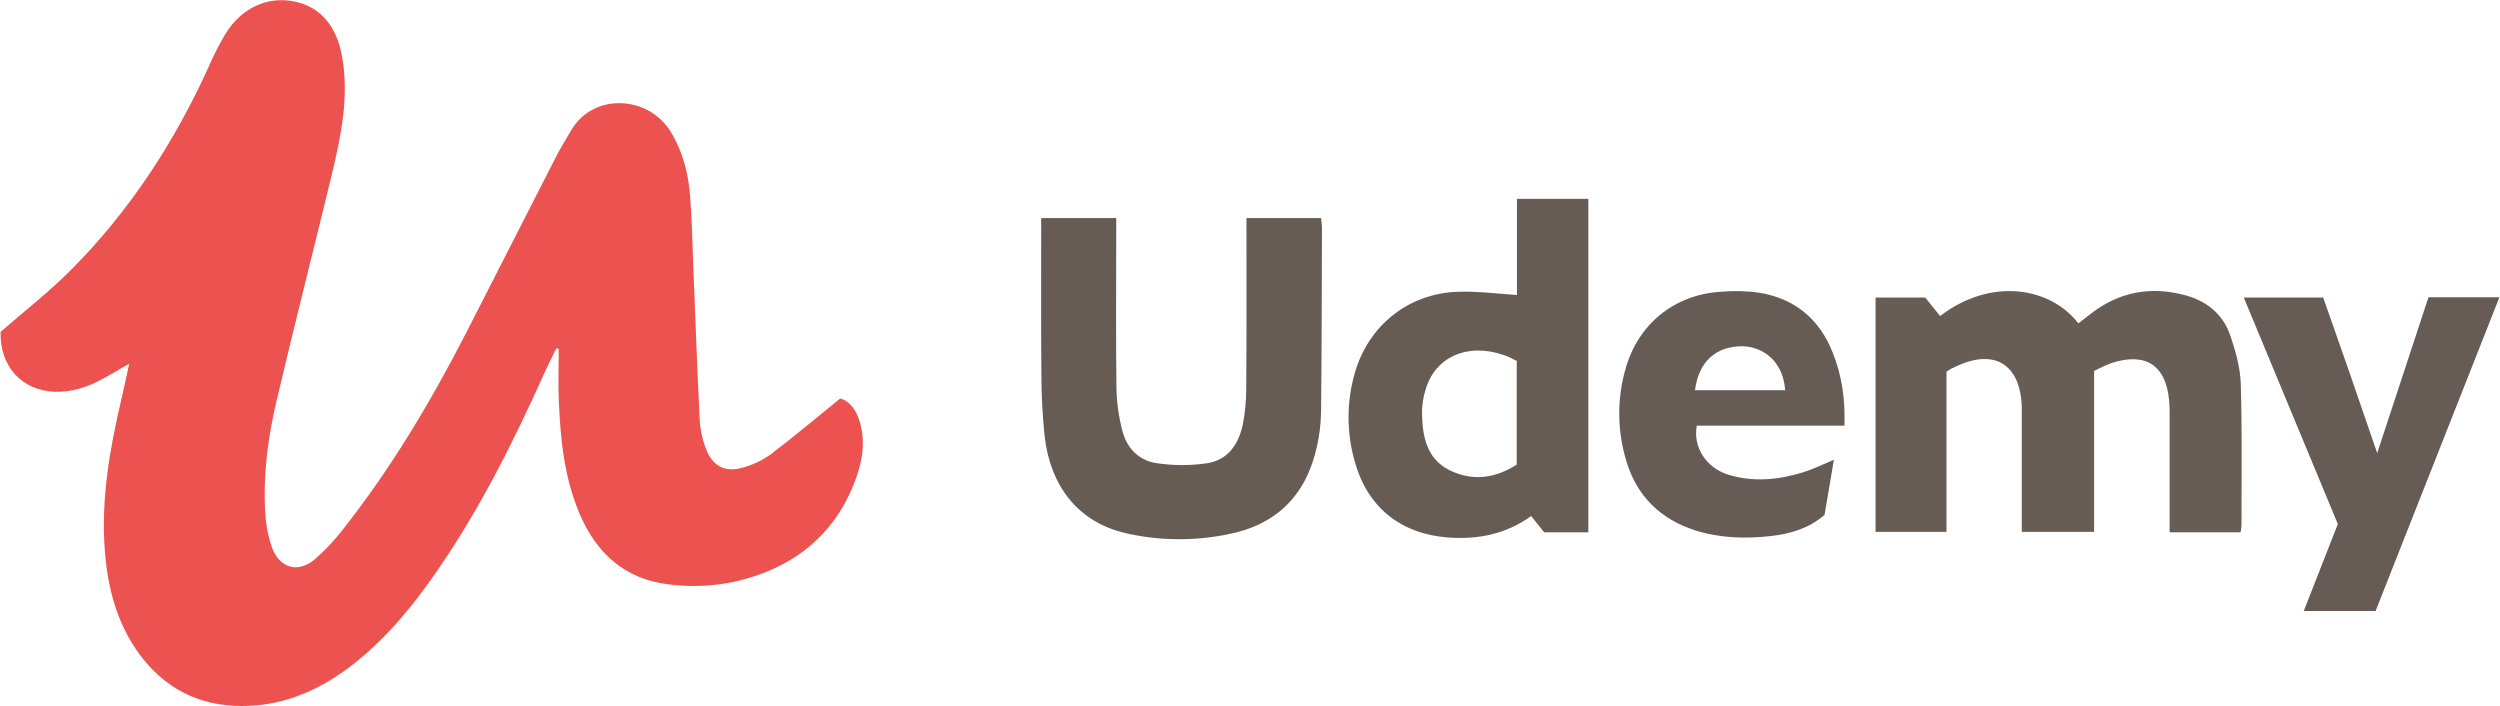
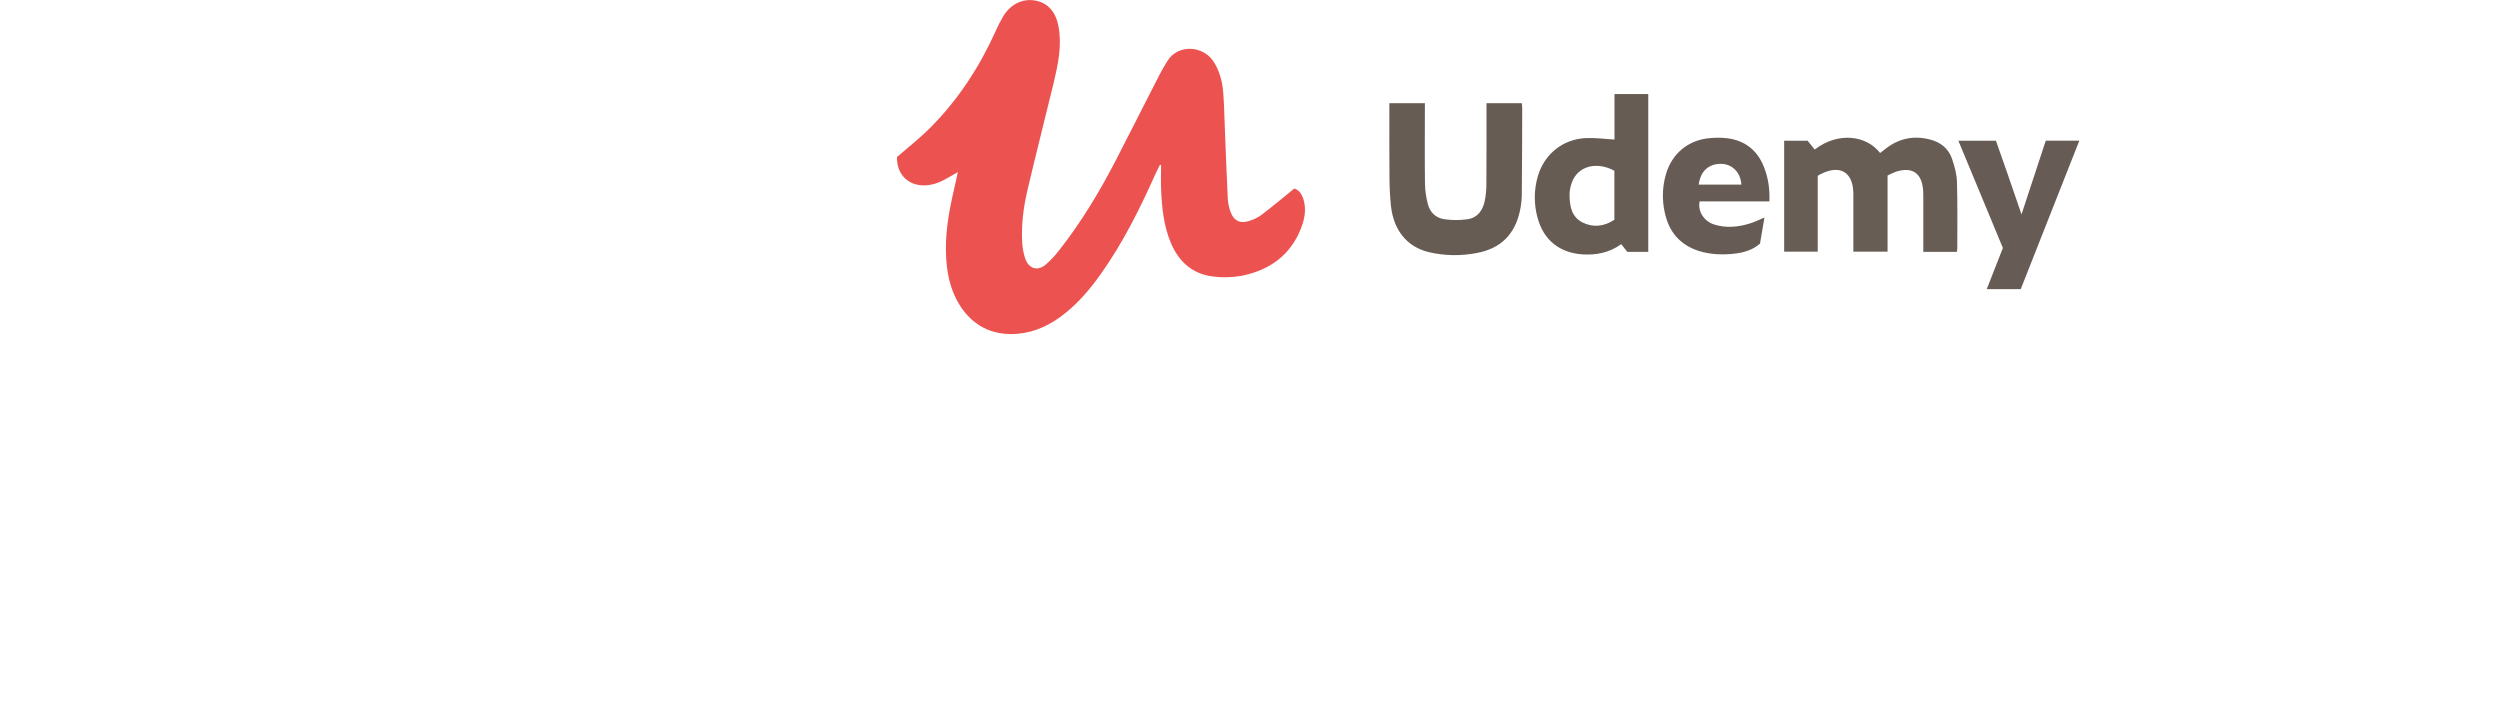
- <svg xmlns="http://www.w3.org/2000/svg" id="Layer_1" viewBox="0 0 1091.9 308.5" width="2500" height="706">
+ <svg xmlns="http://www.w3.org/2000/svg" id="Layer_1" viewBox="0 0 652 652" width="2500" height="706">
  <style>.st0{fill:#675d55}.st1{fill:#665c54}.st2{fill:#675c55}.st3{fill:#665c55}.st4{fill:#ec5250}</style>
  <path class="st0" d="M850.3 162.4v70h-31V130H841l6.5 8.1c22.3-17.1 48.3-12.6 60.4 3.2l5.7-4.4c12.4-9.5 26.2-11.9 41-7.9 9.3 2.5 16.4 8.2 19.6 17.3 2.4 7 4.5 14.4 4.7 21.7.6 20.6.3 41.2.3 61.8-.1 1-.2 1.9-.4 2.8h-31v-17.9-33.3c0-2 0-4.1-.2-6.1-1.3-15.6-10.1-21.5-25.1-16.7-2.7 1-5.2 2.2-7.7 3.5v70.3h-31.6v-7.3-44.8-2c-.4-19.5-12.4-26.5-29.9-17.6-.9.3-1.6.8-3 1.7z" />
  <path class="st1" d="M544.4 95.3H577c.2 1.6.4 2.9.4 4.2-.1 26.9-.1 53.9-.4 80.8-.1 5-.7 9.9-1.8 14.8-4.7 21.4-17.7 34.4-39.5 38.5-14.7 2.9-29.9 2.7-44.4-.7-20.1-4.8-32.5-19.9-35.1-42.4-.9-8.8-1.4-17.6-1.4-26.4-.2-20.6-.1-41.2-.1-61.8v-7h32.8v7.7c0 22.2-.2 44.4.1 66.6.1 6.3 1 12.6 2.6 18.7 1.9 7.5 7.2 13 15 14.1 7.3 1.1 14.8 1.1 22.1 0 9-1.4 13.7-8.3 15.5-16.9 1-5.1 1.5-10.3 1.5-15.5.2-24.6.1-49.3.1-74.7zM693.8 232.6h-19.3l-5.7-7.1c-10.8 7.8-22.9 10.3-36 9.4-20.9-1.5-35.5-13.1-41.1-33.3-3.6-12.7-3.6-26.1.1-38.8 6-20.6 23.3-34.5 44.8-35.3 8.5-.3 17 .8 26 1.4v-42h31.2v145.7zM662.5 203v-45.3c-1.9-.9-3.6-1.9-5.5-2.5-15.9-5.6-30.3.7-34.4 15.3-1 3.2-1.5 6.6-1.5 10 .2 10 1.9 19.8 11.9 24.9 10 5 20.1 3.7 29.5-2.4z" />
  <path class="st2" d="M805.7 186h-64.5c-1.8 9.2 4 18.4 13.7 21.4 10.9 3.4 21.9 2.3 32.7-1 4.5-1.4 8.7-3.5 13.5-5.5L797 225c-6.7 5.8-14.7 8.2-23.1 9.2-11.3 1.3-22.6 1-33.6-2.5-15-4.9-25.2-14.8-29.8-29.9-4.1-13.3-4.3-27.5-.4-40.8 5.5-19.4 21.2-32.2 41.4-33.5 5.6-.5 11.3-.4 16.9.4 15.5 2.5 26.3 11.4 32.1 26 4.1 10 5.6 20.7 5.2 32.1zm-65.3-15.5h39.4c-.9-13-10.1-19.2-19-19.2-11.4.1-18.8 6.8-20.4 19.2z" />
  <path class="st3" d="M1014.9 130c3.9 11.1 7.7 22.1 11.6 33.1 3.8 11.1 7.6 22.2 12 34.9l22.4-68.1h31L1037.8 267h-31.4l14.9-38-41.1-99h34.7z" />
  <path class="st4" d="M242.8 152.2l-4.5 9.3c-14.2 31.7-29.7 62.8-49.9 91.3-10.7 15.1-22.6 29-37.7 40-13.6 9.8-28.6 15.8-45.6 15.7-18.5-.1-33.4-7.7-44.4-22.6-10-13.6-14-29.3-15.2-45.9-1.6-22.2 2.2-43.8 7.2-65.2 1.2-5 2.2-10 3.5-15.9-4.5 2.6-8.3 4.9-12.1 6.9-6.4 3.5-13.2 5.6-20.6 5.4C9 170.5-.4 159.9 0 145c10.7-9.3 21.5-17.7 31.1-27.4C56.6 91.9 76.1 61.9 91 29c2.1-4.9 4.6-9.7 7.3-14.3 7.1-11.4 18.5-16.5 30.3-14 11.3 2.4 18.4 10.9 20.7 24.5 3 17.5-.6 34.4-4.6 51.2-8 33-16.4 66-24.2 99.1-3.8 16.2-5.9 32.7-4.8 49.4.3 4.9 1.3 9.8 2.9 14.4 3.4 9 11.3 11.3 18.7 5.1 4.6-4 8.7-8.4 12.4-13.2 20.9-26.5 38.1-55.4 53.5-85.3 13.1-25.5 26-51.1 39.1-76.6 2.2-4.4 4.8-8.6 7.3-12.8 9.8-16.1 33.7-14.7 43.3 1.2 5.2 8.6 7.7 18.2 8.4 28.1.8 10.3 1 20.6 1.4 30.9.9 22.4 1.7 44.8 2.8 67.2.3 4.2 1.2 8.4 2.8 12.4 2.9 7.5 8.4 10.3 16.1 8 4.3-1.2 8.4-3.1 12-5.7 10.2-7.7 19.9-15.9 30.5-24.5 4.4 1.3 7 5.2 8.5 10.1 2.8 9.3 1 18.3-2.4 26.9-9.5 24.2-28.3 37.8-52.8 43.2-9.4 1.9-19.1 2.3-28.7 1-18.7-2.3-31.2-13.6-38.5-30.8-6.8-16-8.4-32.9-9.1-50-.3-7.3 0-14.6 0-22l-1.1-.3z" />
</svg>
